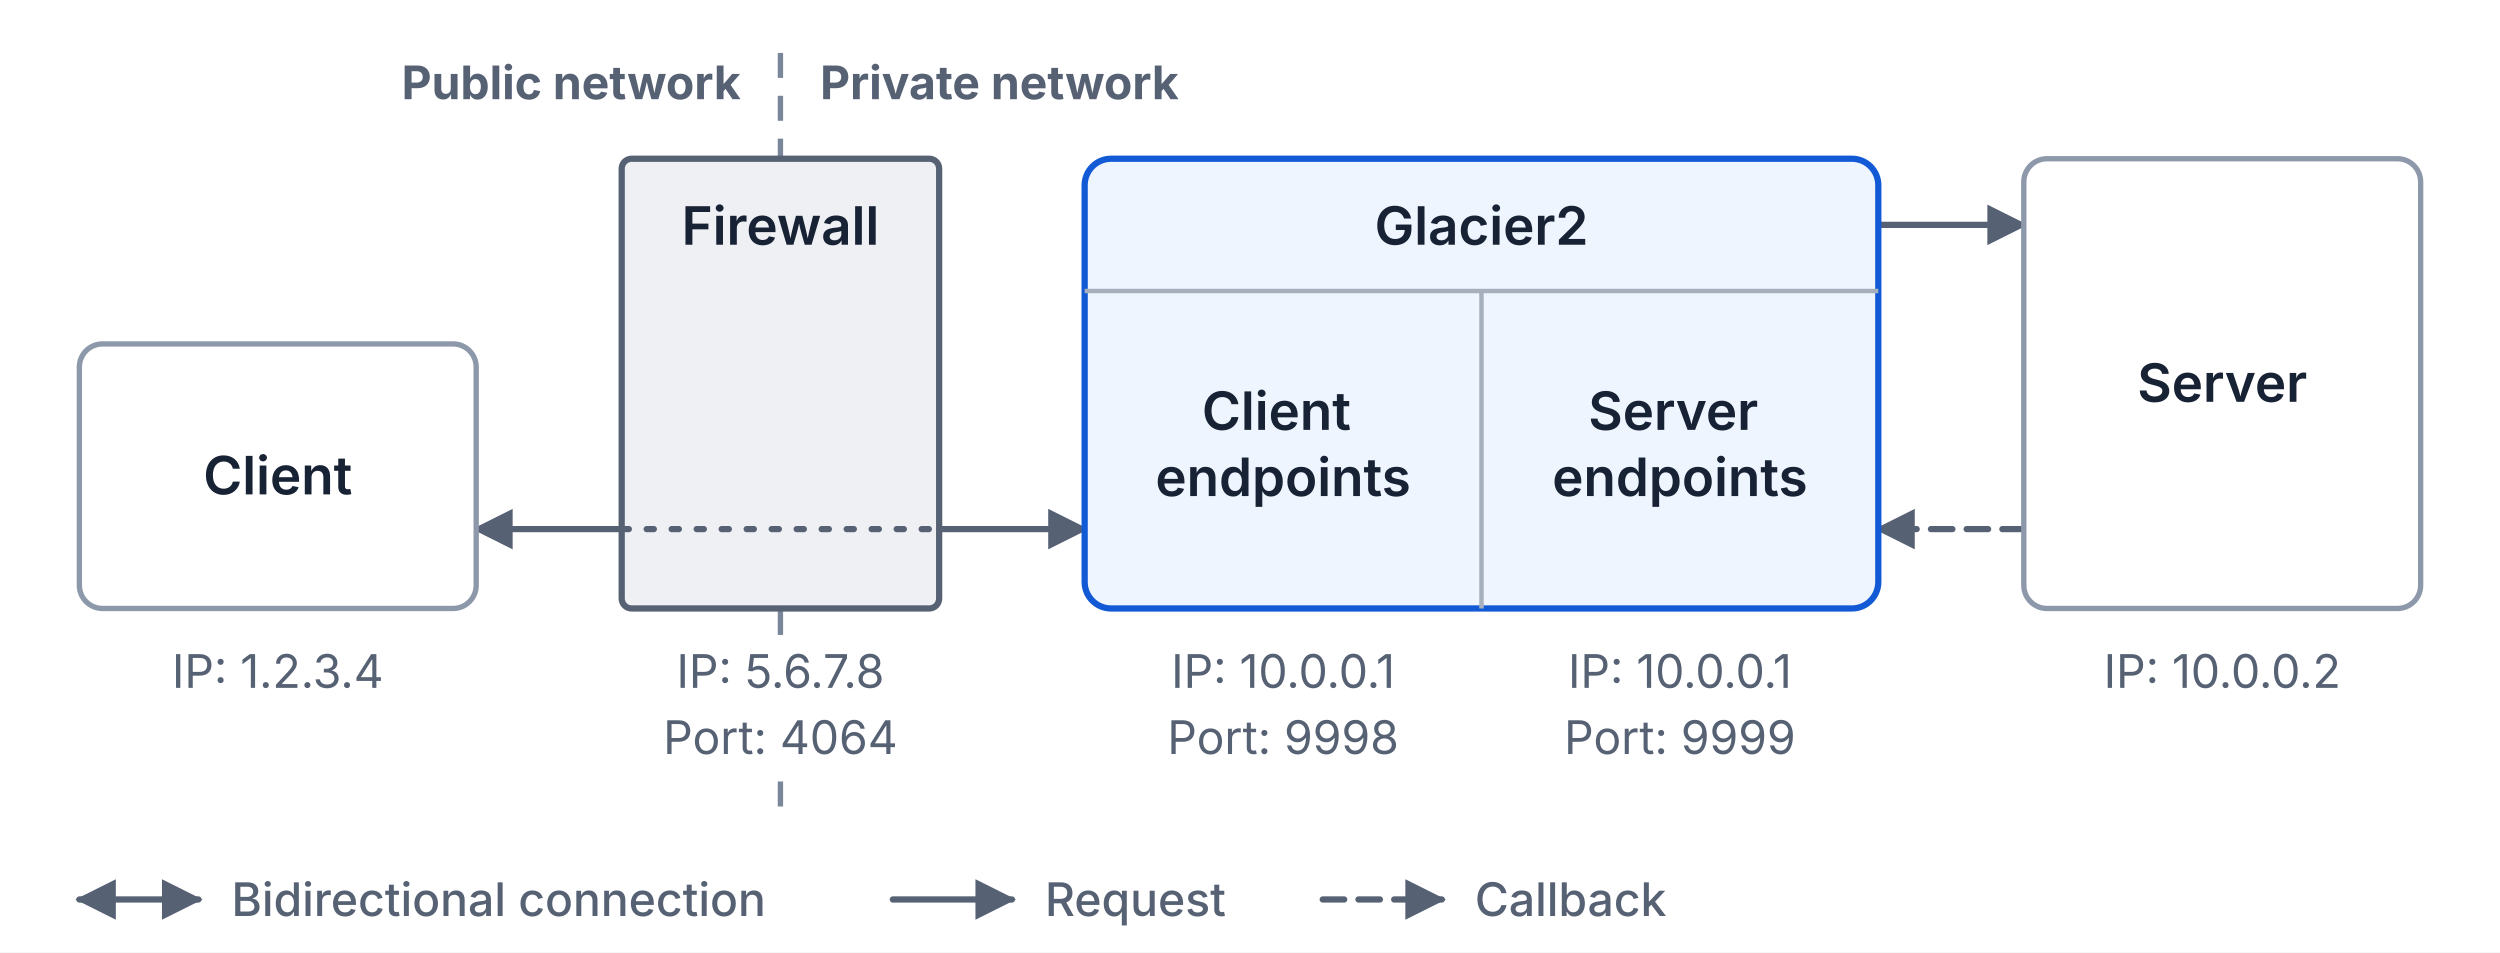
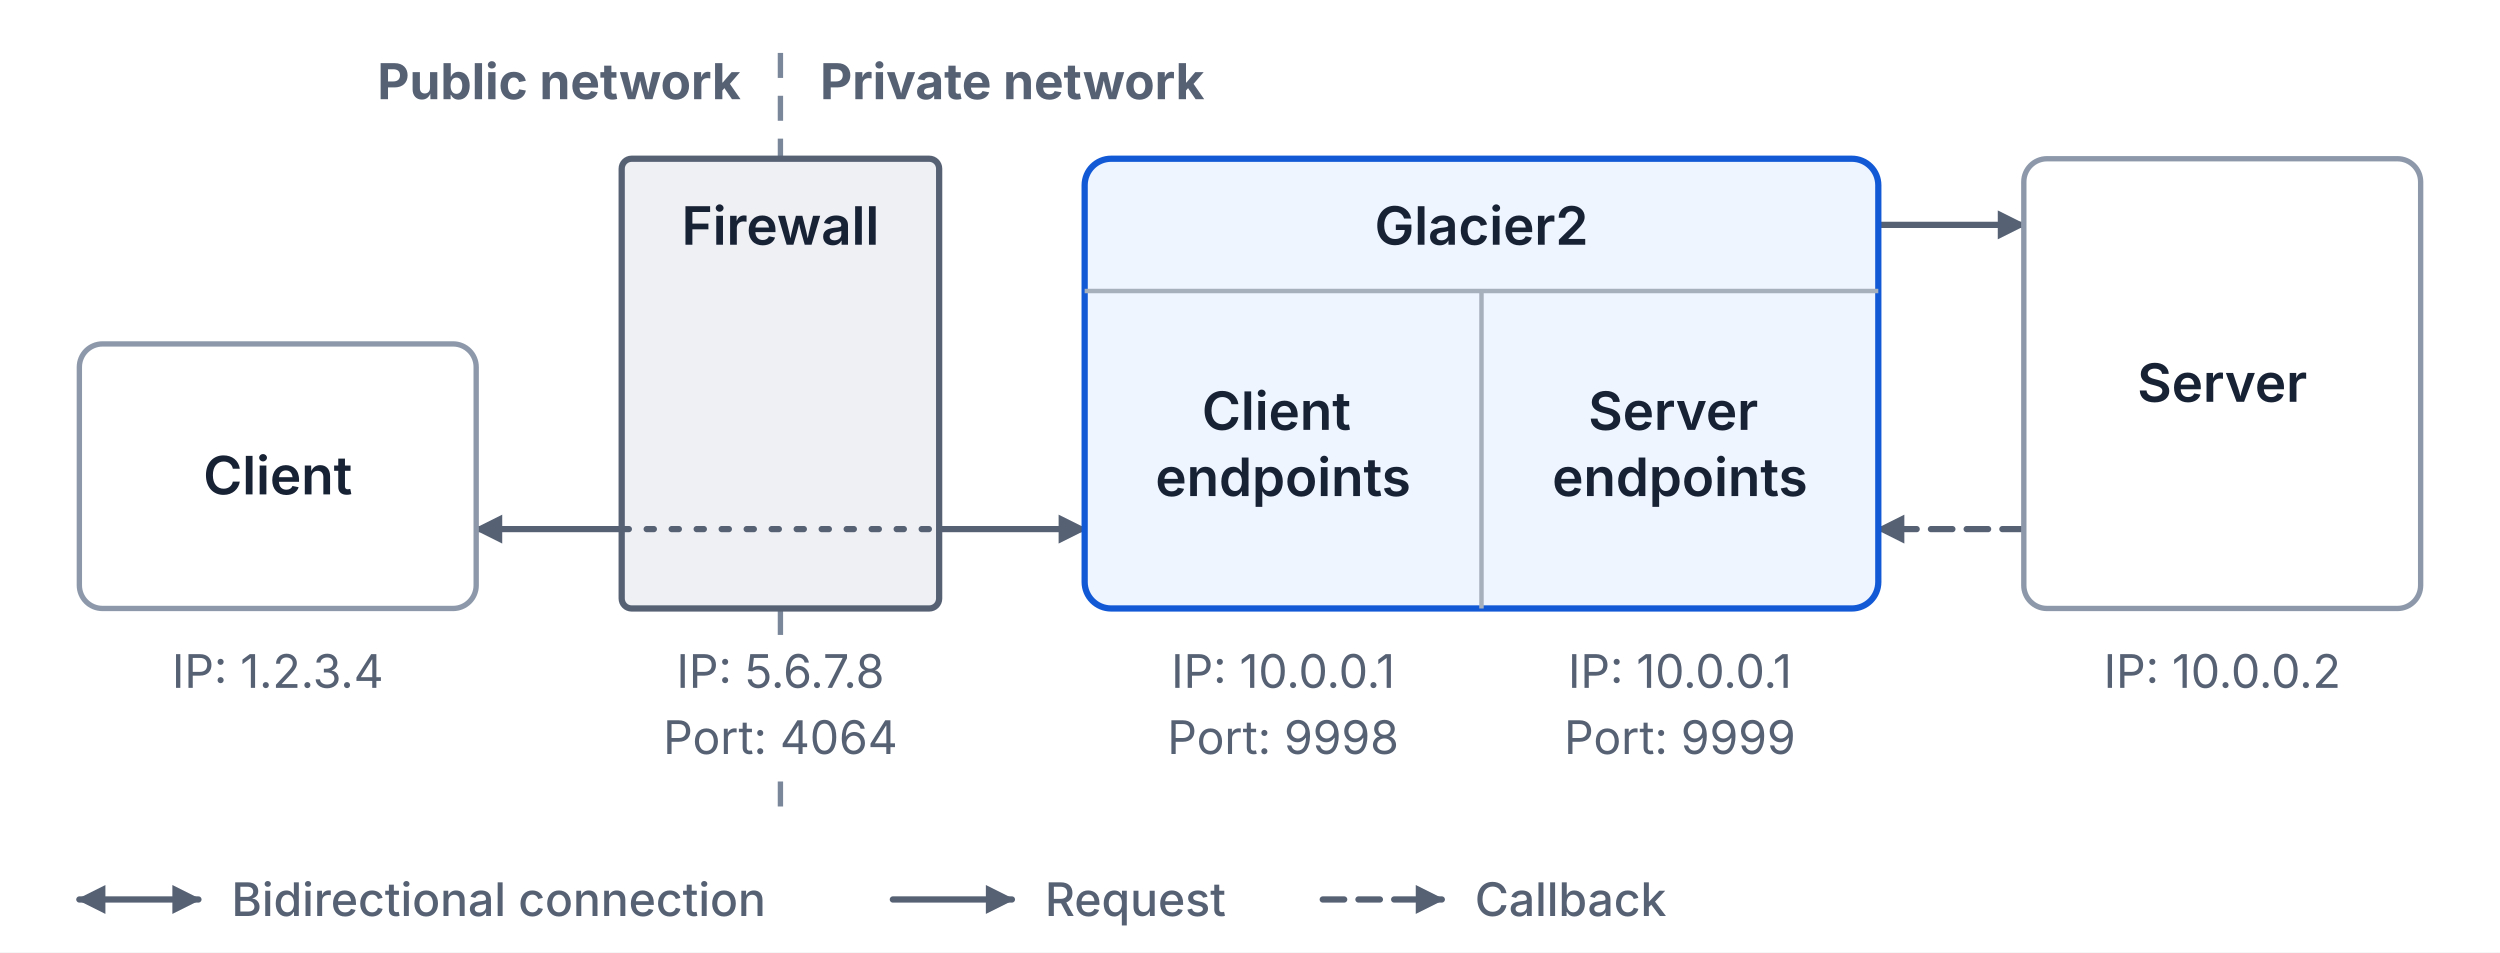
<svg xmlns="http://www.w3.org/2000/svg" width="700" height="266.67" viewBox="0 0 756 288" role="img" aria-labelledby="title description">
  <defs>
-     <marker id="arrow" viewBox="0 0 8 8" refX="7.2" refY="4" markerWidth="7" markerHeight="7" orient="auto-start-reverse">
+     <marker id="arrow" viewBox="0 0 8 8" refX="7.2" refY="4" markerWidth="5" markerHeight="5" orient="auto-start-reverse">
      <path d="M 0 0 L 8 4 L 0 8 Z" fill="#566174" />
    </marker>
  </defs>
  <style>
    text {
      fill: #182235;
      font-family: Inter, ui-sans-serif, system-ui, -apple-system, BlinkMacSystemFont, "Segoe UI", sans-serif;
    }
    .label {
      font-size: 16px;
      font-weight: 600;
      text-anchor: middle;
    }
    .annotation {
      fill: #566174;
      font-size: 14px;
      text-anchor: middle;
    }
    .zone-label {
      fill: #566174;
-       font-size: 14px;
+       font-size: 15px;
      font-weight: 650;
    }
    .legend-label {
      fill: #566174;
      font-size: 14px;
      font-weight: 500;
    }
    .application {
      fill: #ffffff;
      stroke: #8d99aa;
      stroke-width: 1.5;
    }
    .service {
      fill: #eef5ff;
      stroke: #1259d6;
      stroke-width: 1.75;
    }
    .firewall {
      fill: #eef0f3;
      stroke: #566174;
      stroke-width: 1.75;
    }
    .network-boundary {
      fill: none;
      stroke: #7a8699;
      stroke-width: 1.5;
      stroke-dasharray: 7 5;
    }
    .divider {
      fill: none;
      stroke: #a6afbc;
      stroke-width: 1.25;
    }
    .connector {
      fill: none;
      stroke: #566174;
      stroke-width: 1.75;
      stroke-linecap: round;
      stroke-linejoin: round;
    }
    .one-way {
      marker-end: url(#arrow);
    }
    .two-way {
      marker-start: url(#arrow);
      marker-end: url(#arrow);
    }
    .callback {
      stroke-dasharray: 6 4;
      marker-end: url(#arrow);
    }
    .through-firewall {
      stroke-dasharray: 2 5;
    }
    .label-knockout {
      fill: #ffffff;
    }
  </style>
  <rect width="756" height="288" fill="#ffffff" />
  <g id="boundaries" aria-hidden="true">
    <path class="network-boundary" d="M 236 16 V 248" vector-effect="non-scaling-stroke" />
  </g>
  <g id="connectors" aria-hidden="true">
    <path class="connector two-way" d="M 144 160 H 328" vector-effect="non-scaling-stroke" />
    <path class="connector one-way" d="M 568 68 H 612" vector-effect="non-scaling-stroke" />
    <path class="connector callback" d="M 612 160 H 568" vector-effect="non-scaling-stroke" />
  </g>
  <g id="components" aria-hidden="true">
    <rect class="application" x="24" y="104" width="120" height="80" rx="7" vector-effect="non-scaling-stroke" />
    <rect class="firewall" x="188" y="48" width="96" height="136" rx="3" vector-effect="non-scaling-stroke" />
    <path class="connector through-firewall" d="M 188 160 H 284" vector-effect="non-scaling-stroke" />
    <rect class="service" x="328" y="48" width="240" height="136" rx="8" vector-effect="non-scaling-stroke" />
    <path class="divider" d="M 328 88 H 568 M 448 88 V 184" vector-effect="non-scaling-stroke" />
    <rect class="application" x="612" y="48" width="120" height="136" rx="7" vector-effect="non-scaling-stroke" />
  </g>
  <g id="labels">
    <text class="zone-label" x="224" y="30" text-anchor="end">Public network</text>
    <text class="zone-label" x="248" y="30">Private network</text>
    <text class="label" x="84" y="149.5">Client</text>
    <text class="label" x="236" y="74">Firewall</text>
    <text class="label" x="448" y="74">Glacier2</text>
    <text class="label" x="388" y="130">
      <tspan x="388" dy="0">Client</tspan>
      <tspan x="388" dy="20">endpoints</tspan>
    </text>
    <text class="label" x="508" y="130">
      <tspan x="508" dy="0">Server</tspan>
      <tspan x="508" dy="20">endpoints</tspan>
    </text>
    <text class="label" x="672" y="121.5">Server</text>
    <rect class="label-knockout" x="192" y="192" width="88" height="44" rx="4" />
    <text class="annotation" x="84" y="208">IP: 1.2.3.4</text>
    <text class="annotation" x="236" y="208">IP: 5.6.7.8</text>
    <text class="annotation" x="236" y="228">Port: 4064</text>
    <text class="annotation" x="388" y="208">IP: 10.0.0.1</text>
    <text class="annotation" x="388" y="228">Port: 9998</text>
    <text class="annotation" x="508" y="208">IP: 10.0.0.1</text>
    <text class="annotation" x="508" y="228">Port: 9999</text>
    <text class="annotation" x="672" y="208">IP: 10.0.0.2</text>
    <path class="connector two-way" d="M 24 272 H 60" vector-effect="non-scaling-stroke" />
    <text class="legend-label" x="70" y="277">Bidirectional connection</text>
    <path class="connector one-way" d="M 270 272 H 306" vector-effect="non-scaling-stroke" />
    <text class="legend-label" x="316" y="277">Request</text>
    <path class="connector callback" d="M 400 272 H 436" vector-effect="non-scaling-stroke" />
    <text class="legend-label" x="446" y="277">Callback</text>
  </g>
</svg>
